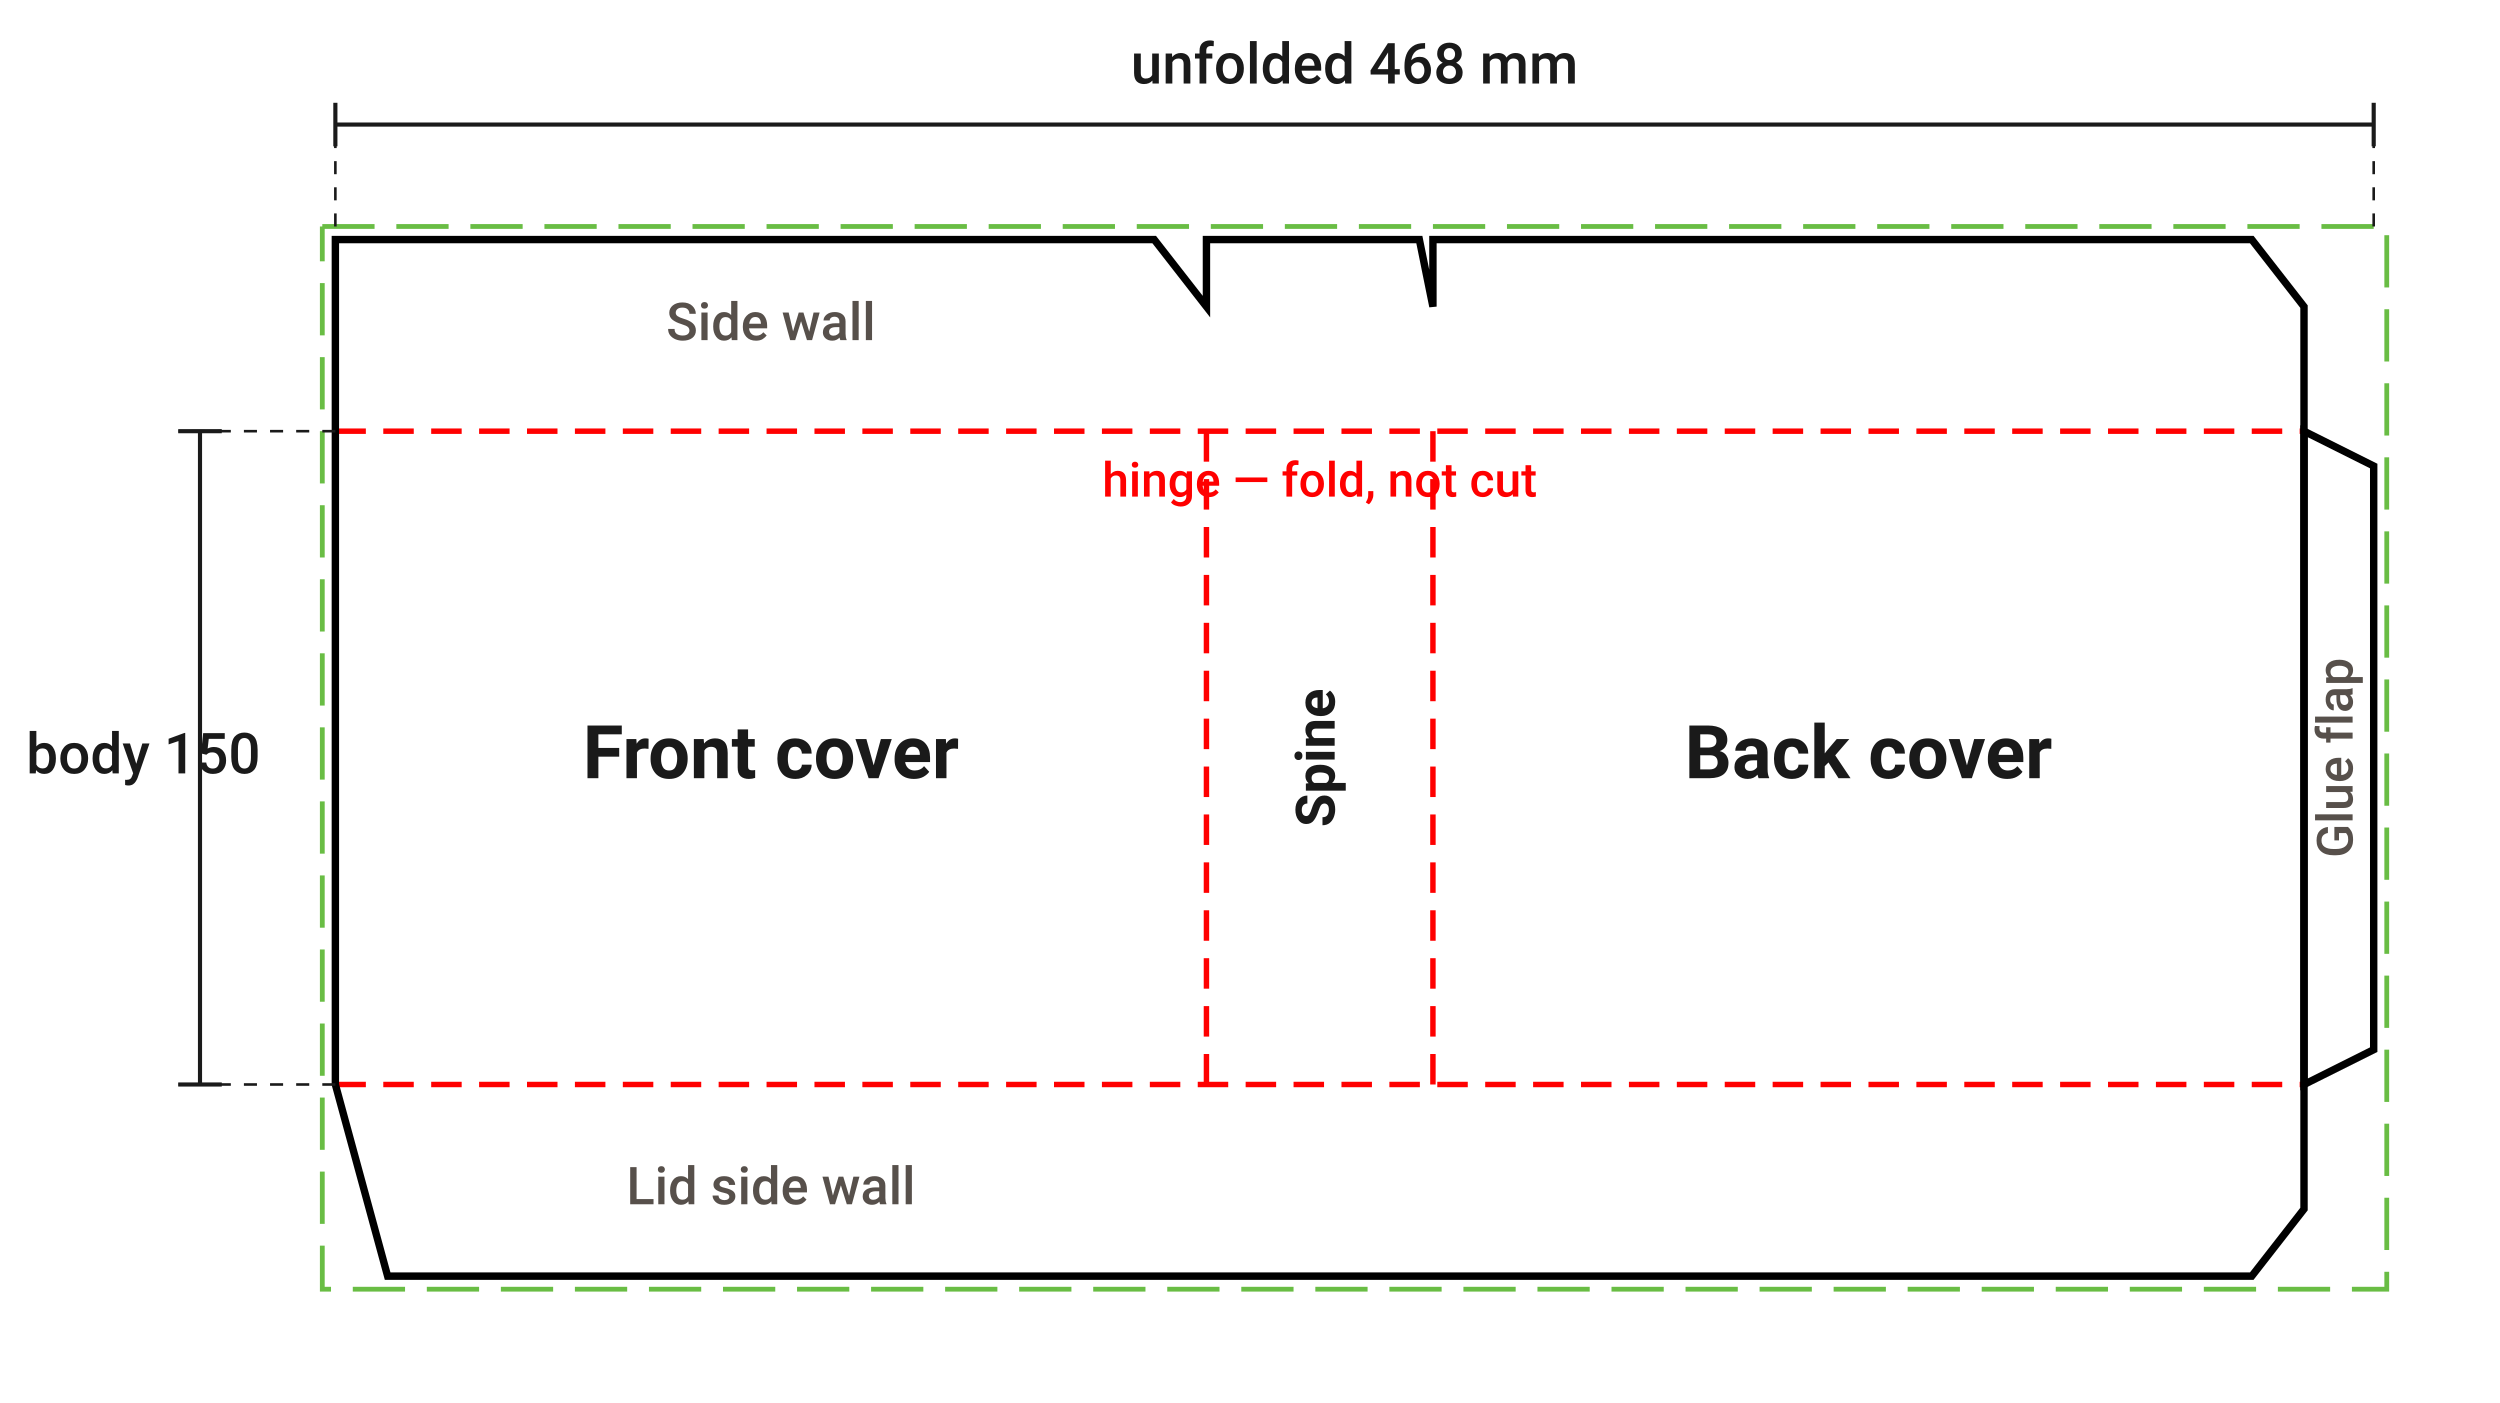
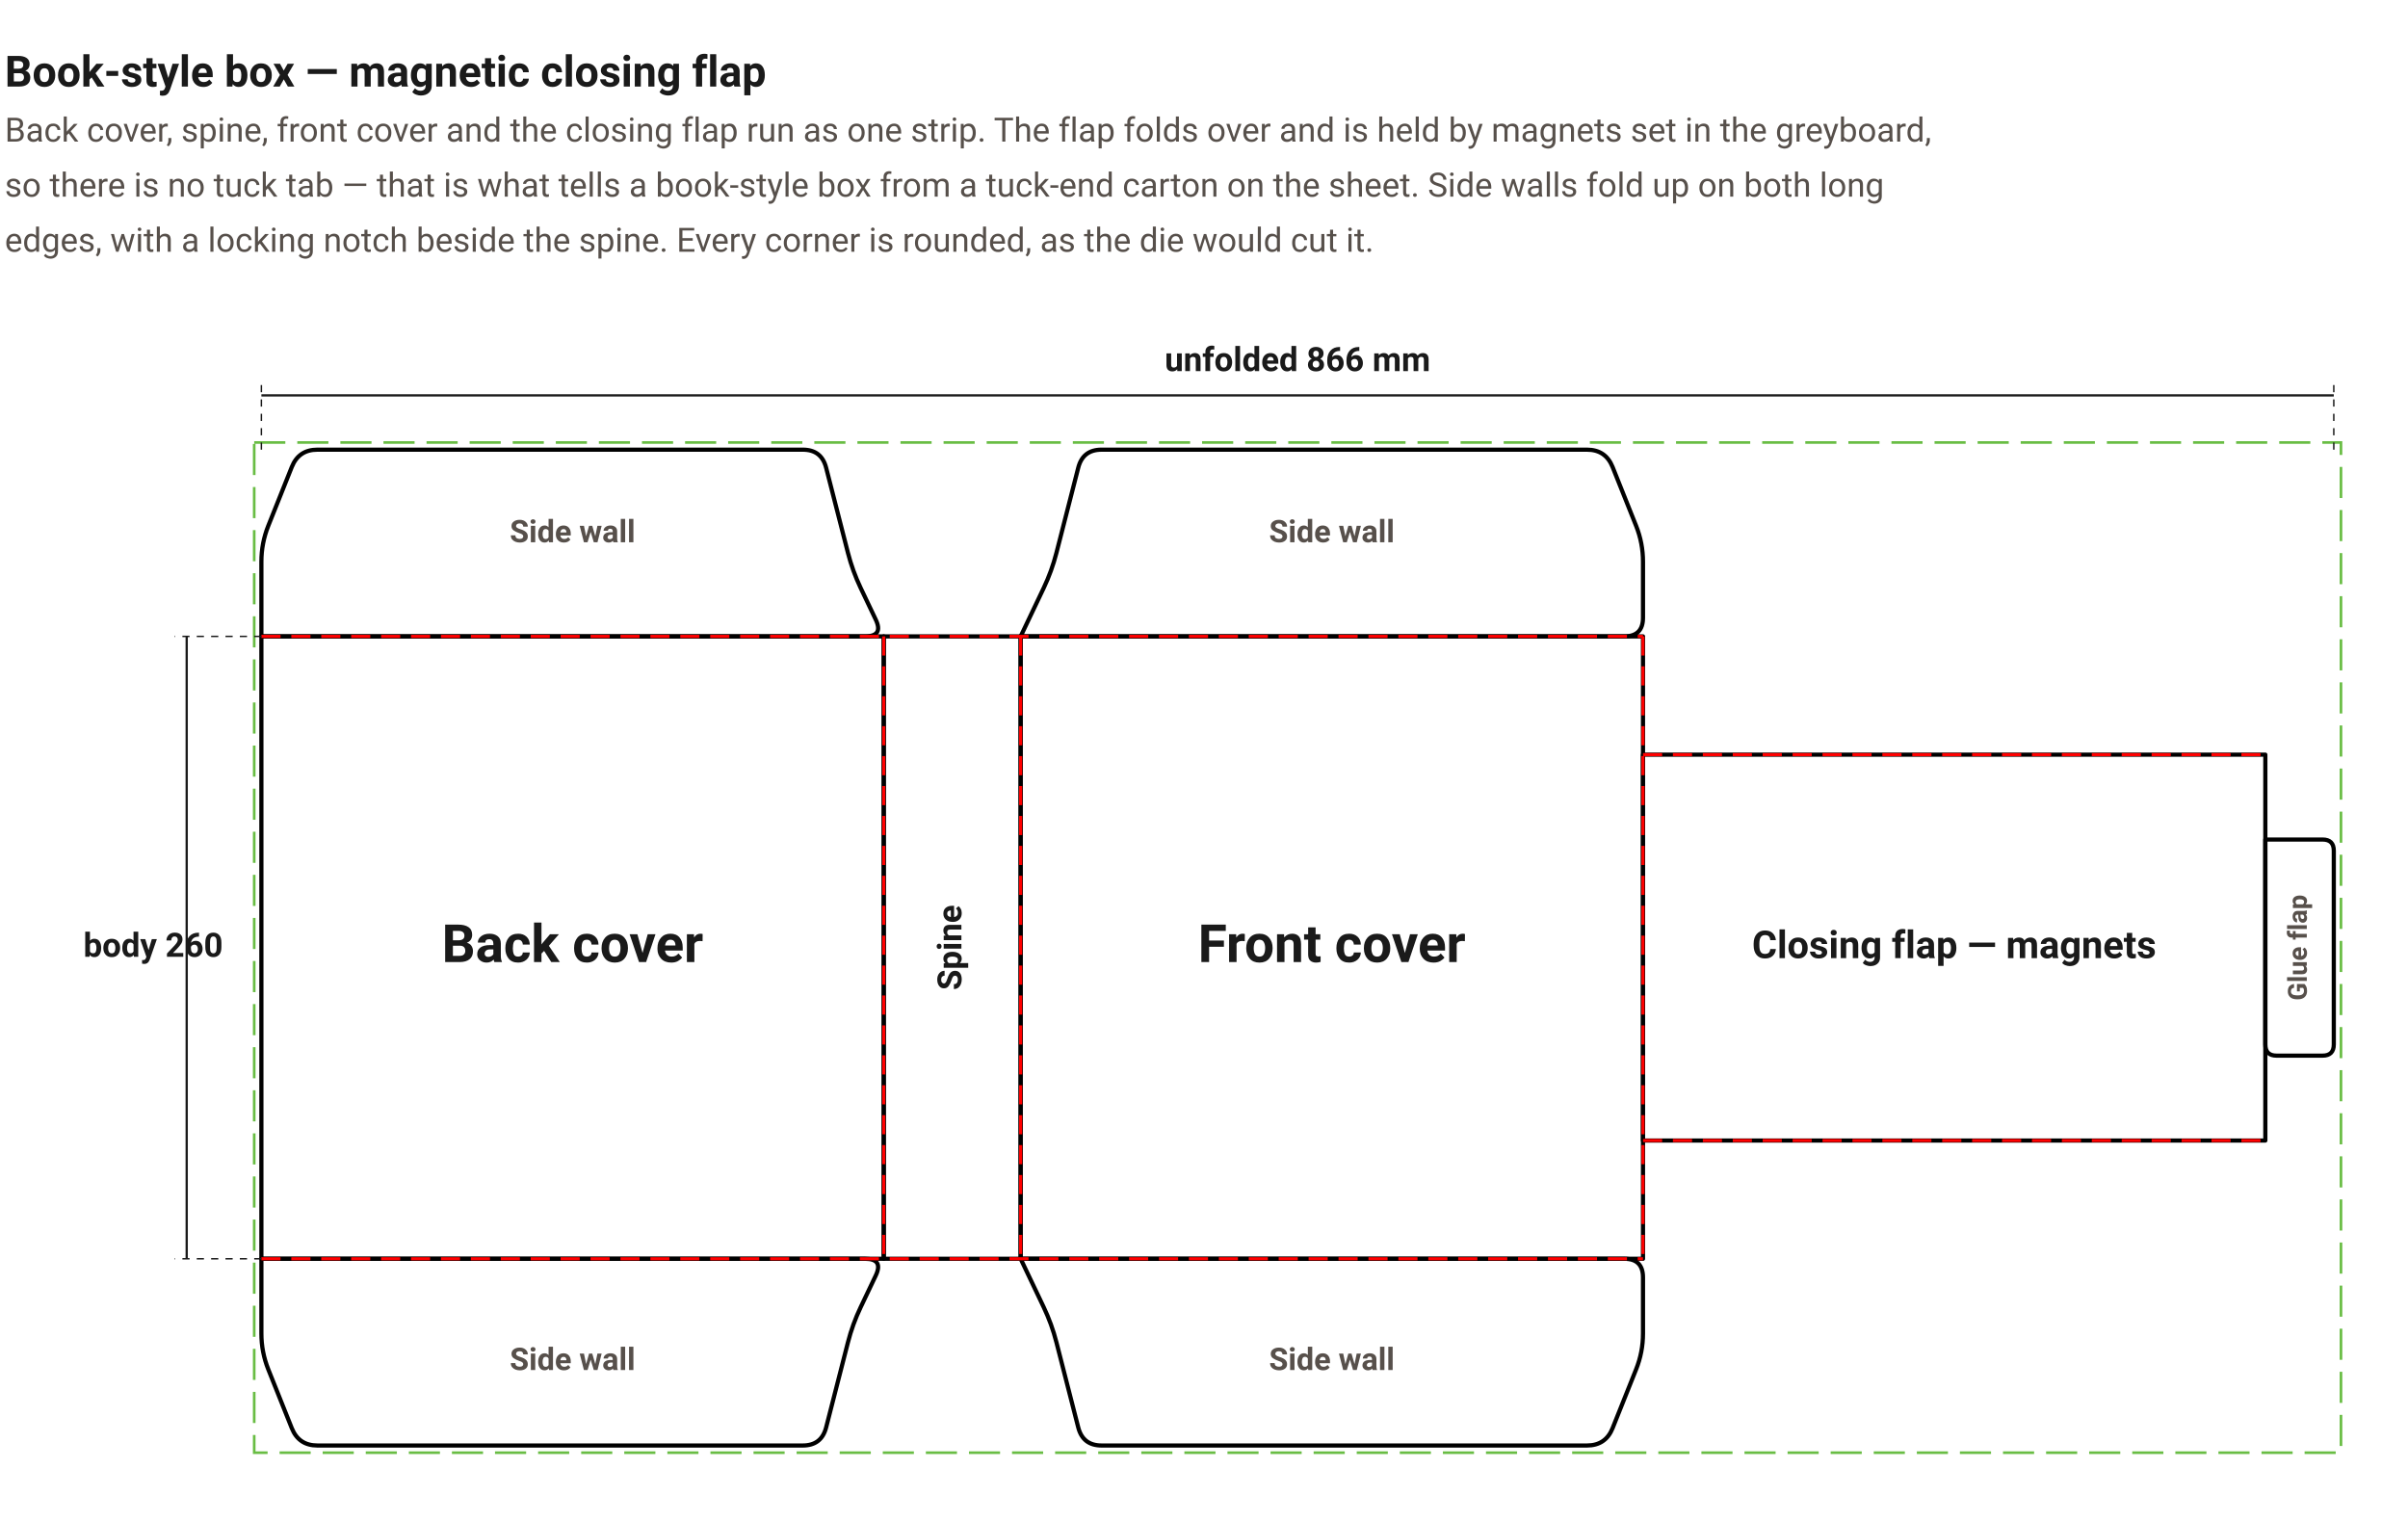
- <svg xmlns="http://www.w3.org/2000/svg" viewBox="-77.0 -55.0 574.0 322.0" width="574" height="322" role="img" aria-labelledby="tbookstyle dbookstyle">
+ <svg xmlns="http://www.w3.org/2000/svg" viewBox="-109.2 -265.7 1006.0 634.7" width="1006" height="635" role="img" aria-labelledby="tbookstyle dbookstyle">
  <g>
-     <line x1="200.00" y1="44.00" x2="200.00" y2="194.00" stroke="#FF0000" stroke-width="1.25" stroke-dasharray="7 4" />
-     <line x1="252.00" y1="44.00" x2="252.00" y2="194.00" stroke="#FF0000" stroke-width="1.25" stroke-dasharray="7 4" />
-     <line x1="0.00" y1="44.00" x2="452.00" y2="44.00" stroke="#FF0000" stroke-width="1.25" stroke-dasharray="7 4" />
-     <line x1="0.00" y1="194.00" x2="452.00" y2="194.00" stroke="#FF0000" stroke-width="1.25" stroke-dasharray="7 4" />
-     <path d="M0.00,44.00 L0.00,0.00 L188.00,0.00 L200.00,15.40 L200.00,0.00 L248.88,0.00 L252.00,15.40 L252.00,0.00 L440.00,0.00 L452.00,15.40 L452.00,44.00 L452.00,194.00 L452.00,222.60 L440.00,238.00 L248.88,238.00 L203.12,238.00 L188.00,238.00 L12.00,238.00 L0.00,194.00 Z" fill="none" stroke="#000000" stroke-width="1.7" stroke-linejoin="miter" />
-     <line x1="452.00" y1="44.00" x2="452.00" y2="194.00" stroke="#FF0000" stroke-width="1.25" stroke-dasharray="7 4" />
-     <path d="M452.00,44.00 L468.00,52.00 L468.00,186.00 L452.00,194.00 Z" fill="none" stroke="#000000" stroke-width="1.7" stroke-linejoin="miter" />
-     <path d="M-3.00,-3.00 L471.00,-3.00 L471.00,241.00 L-3.00,241.00 L-3.00,-3.00" fill="none" stroke="#69BD44" stroke-width="1.1" stroke-dasharray="12 5" />
-     <text x="100.00" y="119.00" font-family="ui-sans-serif,system-ui,-apple-system,'Segoe UI',Roboto,'Helvetica Neue',Arial,sans-serif" font-size="17" font-weight="600" fill="#1A1A1A" text-anchor="middle" dominant-baseline="middle">Front cover</text>
-     <text x="226.00" y="119.00" transform="rotate(-90 226.00 119.00)" font-family="ui-sans-serif,system-ui,-apple-system,'Segoe UI',Roboto,'Helvetica Neue',Arial,sans-serif" font-size="12.5" font-weight="600" fill="#1A1A1A" text-anchor="middle" dominant-baseline="middle">Spine</text>
-     <text x="352.00" y="119.00" font-family="ui-sans-serif,system-ui,-apple-system,'Segoe UI',Roboto,'Helvetica Neue',Arial,sans-serif" font-size="17" font-weight="600" fill="#1A1A1A" text-anchor="middle" dominant-baseline="middle">Back cover</text>
-     <text x="460.00" y="119.00" transform="rotate(-90 460.00 119.00)" font-family="ui-sans-serif,system-ui,-apple-system,'Segoe UI',Roboto,'Helvetica Neue',Arial,sans-serif" font-size="11.5" font-weight="500" fill="#57504B" text-anchor="middle" dominant-baseline="middle">Glue flap</text>
-     <text x="100.00" y="19.80" font-family="ui-sans-serif,system-ui,-apple-system,'Segoe UI',Roboto,'Helvetica Neue',Arial,sans-serif" font-size="12" font-weight="500" fill="#57504B" text-anchor="middle" dominant-baseline="middle">Side wall</text>
-     <text x="100.00" y="218.20" font-family="ui-sans-serif,system-ui,-apple-system,'Segoe UI',Roboto,'Helvetica Neue',Arial,sans-serif" font-size="12" font-weight="500" fill="#57504B" text-anchor="middle" dominant-baseline="middle">Lid side wall</text>
-     <text x="226.00" y="56.00" font-family="ui-sans-serif,system-ui,-apple-system,'Segoe UI',Roboto,'Helvetica Neue',Arial,sans-serif" font-size="11" font-weight="500" fill="#FF0000" text-anchor="middle" dominant-baseline="middle">hinge — fold, not cut</text>
-     <line x1="-0.00" y1="-26.40" x2="468.00" y2="-26.40" stroke="#1A1A1A" stroke-width="0.95" />
-     <line x1="-0.00" y1="-3.00" x2="-0.00" y2="-31.40" stroke="#1A1A1A" stroke-width="0.6" stroke-dasharray="3 3" />
-     <line x1="-0.00" y1="-31.40" x2="-0.00" y2="-21.40" stroke="#1A1A1A" stroke-width="0.95" />
-     <line x1="468.00" y1="-3.00" x2="468.00" y2="-31.40" stroke="#1A1A1A" stroke-width="0.6" stroke-dasharray="3 3" />
-     <line x1="468.00" y1="-31.40" x2="468.00" y2="-21.40" stroke="#1A1A1A" stroke-width="0.95" />
-     <text x="234.00" y="-39.40" font-family="ui-sans-serif,system-ui,-apple-system,'Segoe UI',Roboto,'Helvetica Neue',Arial,sans-serif" font-size="13" font-weight="500" fill="#1A1A1A" text-anchor="middle" dominant-baseline="middle">unfolded 468 mm</text>
-     <line x1="-31.08" y1="44.00" x2="-31.08" y2="194.00" stroke="#1A1A1A" stroke-width="0.95" />
-     <line x1="-0.00" y1="44.00" x2="-36.08" y2="44.00" stroke="#1A1A1A" stroke-width="0.6" stroke-dasharray="3 3" />
-     <line x1="-36.08" y1="44.00" x2="-26.08" y2="44.00" stroke="#1A1A1A" stroke-width="0.95" />
-     <line x1="-0.00" y1="194.00" x2="-36.08" y2="194.00" stroke="#1A1A1A" stroke-width="0.6" stroke-dasharray="3 3" />
-     <line x1="-36.08" y1="194.00" x2="-26.08" y2="194.00" stroke="#1A1A1A" stroke-width="0.95" />
-     <text x="-44.08" y="119.00" font-family="ui-sans-serif,system-ui,-apple-system,'Segoe UI',Roboto,'Helvetica Neue',Arial,sans-serif" font-size="13" font-weight="500" fill="#1A1A1A" text-anchor="middle" dominant-baseline="middle">body 150</text>
+     <path d="M0.00,0.00 L260.00,0.00 L260.00,260.00 L0.00,260.00 L0.00,0.00 Z" fill="none" stroke="#000000" stroke-width="1.75" stroke-linejoin="round" />
+     <path d="M260.00,0.00 L317.20,0.00 L317.20,260.00 L260.00,260.00 L260.00,0.00 Z" fill="none" stroke="#000000" stroke-width="1.75" stroke-linejoin="round" />
+     <path d="M317.20,0.00 L577.20,0.00 L577.20,260.00 L317.20,260.00 L317.20,0.00 Z" fill="none" stroke="#000000" stroke-width="1.75" stroke-linejoin="round" />
+     <path d="M577.20,49.40 L837.20,49.40 L837.20,210.60 L577.20,210.60 L577.20,49.40 Z" fill="none" stroke="#000000" stroke-width="1.75" stroke-linejoin="round" />
+     <path d="M0.00,260.00 L0.00,291.20 Q0.00,299.00 2.90,306.24 L12.70,330.76 Q15.60,338.00 23.40,338.00 L226.20,338.00 Q234.00,338.00 235.94,330.44 L245.06,294.86 Q247.00,287.30 250.35,280.26 L256.65,267.04 Q260.00,260.00 252.20,260.00 L0.00,260.00 Z" fill="none" stroke="#000000" stroke-width="1.75" stroke-linejoin="round" />
+     <path d="M317.20,260.00 L326.85,280.26 Q330.20,287.30 332.14,294.86 L341.26,330.44 Q343.20,338.00 351.00,338.00 L553.80,338.00 Q561.60,338.00 564.50,330.76 L574.30,306.24 Q577.20,299.00 577.20,291.20 L577.20,267.80 Q577.20,260.00 569.40,260.00 L317.20,260.00 Z" fill="none" stroke="#000000" stroke-width="1.75" stroke-linejoin="round" />
+     <path d="M0.00,0.00 L0.00,-31.20 Q0.00,-39.00 2.90,-46.24 L12.70,-70.76 Q15.60,-78.00 23.40,-78.00 L226.20,-78.00 Q234.00,-78.00 235.94,-70.44 L245.06,-34.86 Q247.00,-27.30 250.35,-20.26 L256.65,-7.04 Q260.00,0.00 252.20,0.00 L0.00,0.00 Z" fill="none" stroke="#000000" stroke-width="1.75" stroke-linejoin="round" />
+     <path d="M317.20,0.00 L326.85,-20.26 Q330.20,-27.30 332.14,-34.86 L341.26,-70.44 Q343.20,-78.00 351.00,-78.00 L553.80,-78.00 Q561.60,-78.00 564.50,-70.76 L574.30,-46.24 Q577.20,-39.00 577.20,-31.20 L577.20,-7.80 Q577.20,0.00 569.40,0.00 L317.20,0.00 Z" fill="none" stroke="#000000" stroke-width="1.75" stroke-linejoin="round" />
+     <path d="M837.20,84.86 L861.12,84.86 Q865.80,84.86 865.80,89.54 L865.80,170.46 Q865.80,175.14 861.12,175.14 L841.88,175.14 Q837.20,175.14 837.20,170.46 L837.20,84.86 Z" fill="none" stroke="#000000" stroke-width="1.75" stroke-linejoin="round" />
+     <line x1="260.00" y1="0.00" x2="260.00" y2="260.00" stroke="#FF0000" stroke-width="1.3" stroke-dasharray="8 4.5" />
+     <line x1="317.20" y1="0.00" x2="317.20" y2="260.00" stroke="#FF0000" stroke-width="1.3" stroke-dasharray="8 4.5" />
+     <line x1="577.20" y1="0.00" x2="577.20" y2="260.00" stroke="#FF0000" stroke-width="1.3" stroke-dasharray="8 4.5" />
+     <line x1="0.00" y1="0.00" x2="577.20" y2="0.00" stroke="#FF0000" stroke-width="1.3" stroke-dasharray="8 4.5" />
+     <line x1="0.00" y1="260.00" x2="577.20" y2="260.00" stroke="#FF0000" stroke-width="1.3" stroke-dasharray="8 4.5" />
+     <line x1="577.20" y1="49.40" x2="837.20" y2="49.40" stroke="#FF0000" stroke-width="1.3" stroke-dasharray="8 4.5" />
+     <line x1="577.20" y1="210.60" x2="837.20" y2="210.60" stroke="#FF0000" stroke-width="1.3" stroke-dasharray="8 4.5" />
+     <path d="M-3.00,-81.00 L868.80,-81.00 L868.80,341.00 L-3.00,341.00 Z" fill="none" stroke="#69BD44" stroke-width="1.1" stroke-dasharray="13 5" />
+     <text x="130.00" y="130.00" font-family="ui-sans-serif,system-ui,-apple-system,'Segoe UI',Roboto,'Helvetica Neue',Arial,sans-serif" font-size="22" font-weight="600" fill="#1A1A1A" text-anchor="middle" dominant-baseline="middle">Back cover</text>
+     <text x="288.60" y="130.00" transform="rotate(-90 288.60 130.00)" font-family="ui-sans-serif,system-ui,-apple-system,'Segoe UI',Roboto,'Helvetica Neue',Arial,sans-serif" font-size="14" font-weight="600" fill="#1A1A1A" text-anchor="middle" dominant-baseline="middle">Spine</text>
+     <text x="447.20" y="130.00" font-family="ui-sans-serif,system-ui,-apple-system,'Segoe UI',Roboto,'Helvetica Neue',Arial,sans-serif" font-size="22" font-weight="600" fill="#1A1A1A" text-anchor="middle" dominant-baseline="middle">Front cover</text>
+     <text x="707.20" y="130.00" font-family="ui-sans-serif,system-ui,-apple-system,'Segoe UI',Roboto,'Helvetica Neue',Arial,sans-serif" font-size="16" font-weight="600" fill="#1A1A1A" text-anchor="middle" dominant-baseline="middle">Closing flap — magnets</text>
+     <text x="130.00" y="302.90" font-family="ui-sans-serif,system-ui,-apple-system,'Segoe UI',Roboto,'Helvetica Neue',Arial,sans-serif" font-size="13" font-weight="600" fill="#57504B" text-anchor="middle" dominant-baseline="middle">Side wall</text>
+     <text x="447.20" y="302.90" font-family="ui-sans-serif,system-ui,-apple-system,'Segoe UI',Roboto,'Helvetica Neue',Arial,sans-serif" font-size="13" font-weight="600" fill="#57504B" text-anchor="middle" dominant-baseline="middle">Side wall</text>
+     <text x="130.00" y="-42.90" font-family="ui-sans-serif,system-ui,-apple-system,'Segoe UI',Roboto,'Helvetica Neue',Arial,sans-serif" font-size="13" font-weight="600" fill="#57504B" text-anchor="middle" dominant-baseline="middle">Side wall</text>
+     <text x="447.20" y="-42.90" font-family="ui-sans-serif,system-ui,-apple-system,'Segoe UI',Roboto,'Helvetica Neue',Arial,sans-serif" font-size="13" font-weight="600" fill="#57504B" text-anchor="middle" dominant-baseline="middle">Side wall</text>
+     <text x="851.50" y="130.00" transform="rotate(-90 851.50 130.00)" font-family="ui-sans-serif,system-ui,-apple-system,'Segoe UI',Roboto,'Helvetica Neue',Arial,sans-serif" font-size="11" font-weight="600" fill="#57504B" text-anchor="middle" dominant-baseline="middle">Glue flap</text>
+     <line x1="0.00" y1="-100.68" x2="865.80" y2="-100.68" stroke="#1A1A1A" stroke-width="0.95" />
+     <line x1="0.00" y1="-78.00" x2="0.00" y2="-105.68" stroke="#1A1A1A" stroke-width="0.6" stroke-dasharray="3 3" />
+     <line x1="865.80" y1="-78.00" x2="865.80" y2="-105.68" stroke="#1A1A1A" stroke-width="0.6" stroke-dasharray="3 3" />
+     <text x="432.90" y="-114.68" font-family="ui-sans-serif,system-ui,-apple-system,'Segoe UI',Roboto,'Helvetica Neue',Arial,sans-serif" font-size="14" font-weight="600" fill="#1A1A1A" text-anchor="middle" dominant-baseline="middle">unfolded 866 mm</text>
+     <line x1="-31.20" y1="0.00" x2="-31.20" y2="260.00" stroke="#1A1A1A" stroke-width="0.95" />
+     <line x1="0.00" y1="0.00" x2="-36.20" y2="0.00" stroke="#1A1A1A" stroke-width="0.6" stroke-dasharray="3 3" />
+     <line x1="0.00" y1="260.00" x2="-36.20" y2="260.00" stroke="#1A1A1A" stroke-width="0.6" stroke-dasharray="3 3" />
+     <text x="-45.20" y="130.00" font-family="ui-sans-serif,system-ui,-apple-system,'Segoe UI',Roboto,'Helvetica Neue',Arial,sans-serif" font-size="14" font-weight="600" fill="#1A1A1A" text-anchor="middle" dominant-baseline="middle">body 260</text>
+     <text x="-107.2" y="-229.7" font-family="ui-sans-serif,system-ui,-apple-system,'Segoe UI',Roboto,'Helvetica Neue',Arial,sans-serif" font-size="18" font-weight="700" fill="#1A1A1A">Book-style box — magnetic closing flap</text>
+     <text x="-107.2" y="-206.7" font-family="ui-sans-serif,system-ui,-apple-system,'Segoe UI',Roboto,'Helvetica Neue',Arial,sans-serif" font-size="14" fill="#57504B">Back cover, spine, front cover and the closing flap run as one strip. The flap folds over and is held by magnets set in the greyboard,</text>
+     <text x="-107.2" y="-183.7" font-family="ui-sans-serif,system-ui,-apple-system,'Segoe UI',Roboto,'Helvetica Neue',Arial,sans-serif" font-size="14" fill="#57504B">so there is no tuck tab — that is what tells a book-style box from a tuck-end carton on the sheet. Side walls fold up on both long</text>
+     <text x="-107.2" y="-160.7" font-family="ui-sans-serif,system-ui,-apple-system,'Segoe UI',Roboto,'Helvetica Neue',Arial,sans-serif" font-size="14" fill="#57504B">edges, with a locking notch beside the spine. Every corner is rounded, as the die would cut it.</text>
  </g>
</svg>
